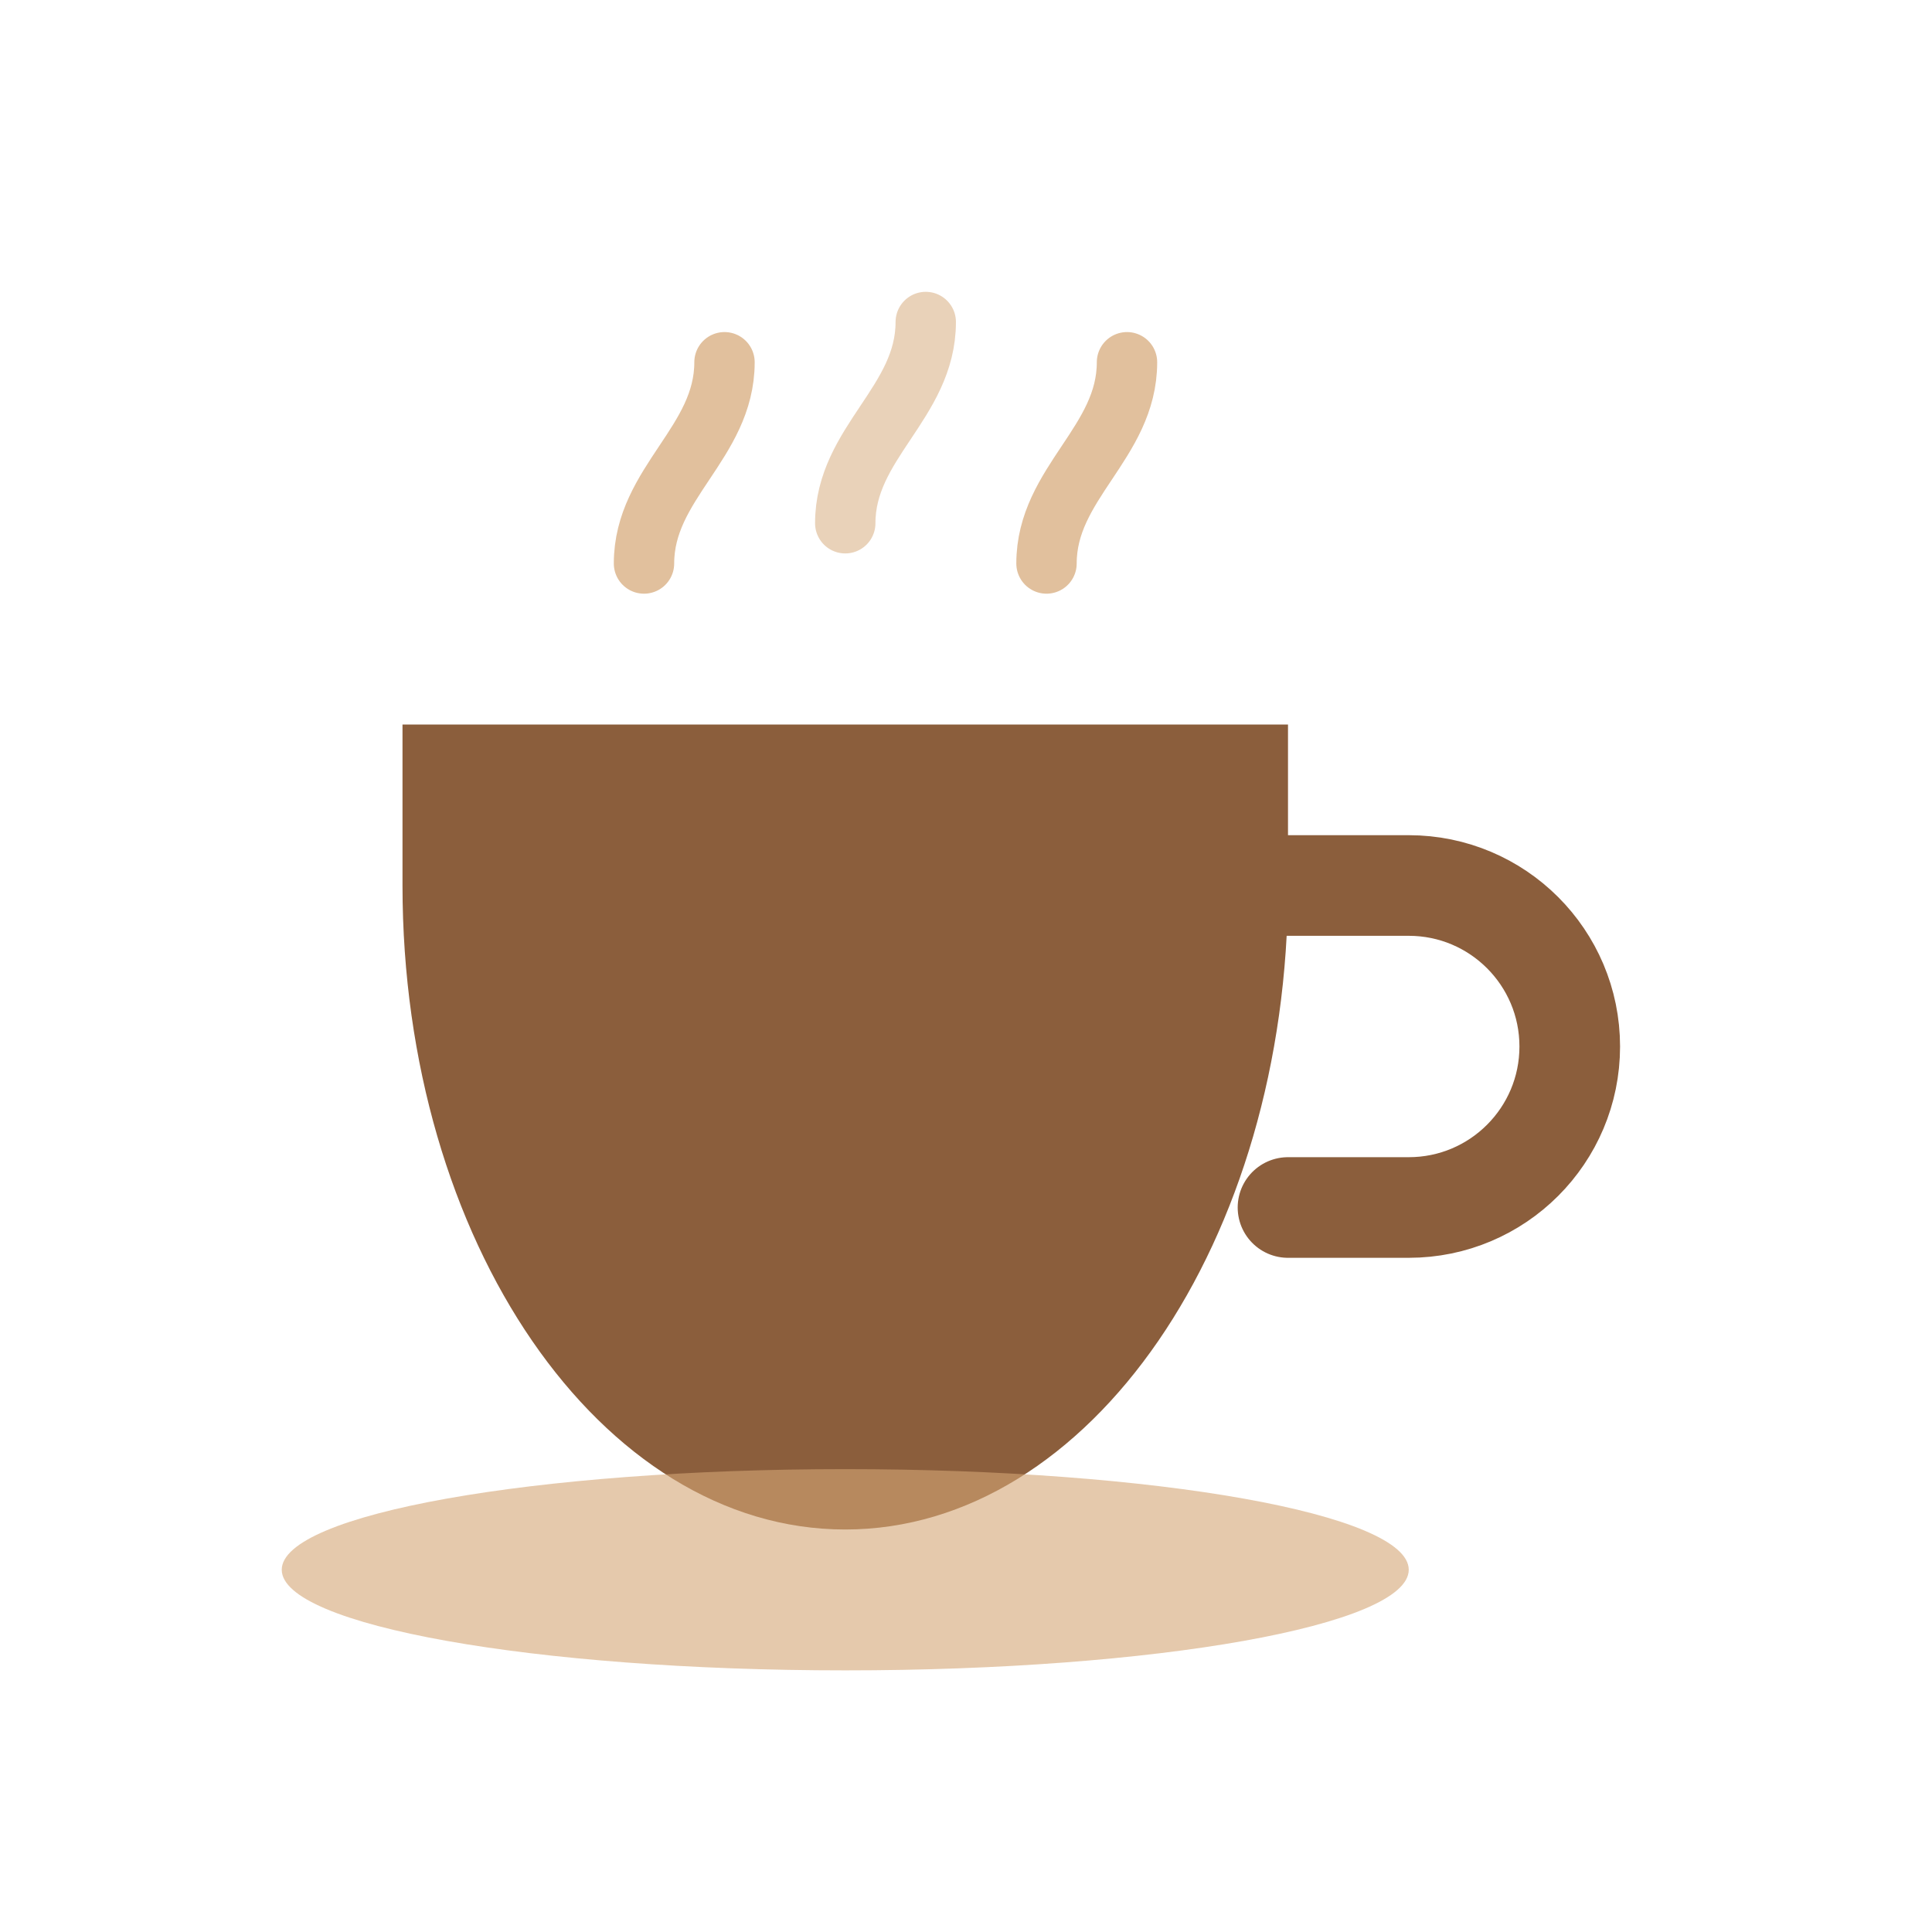
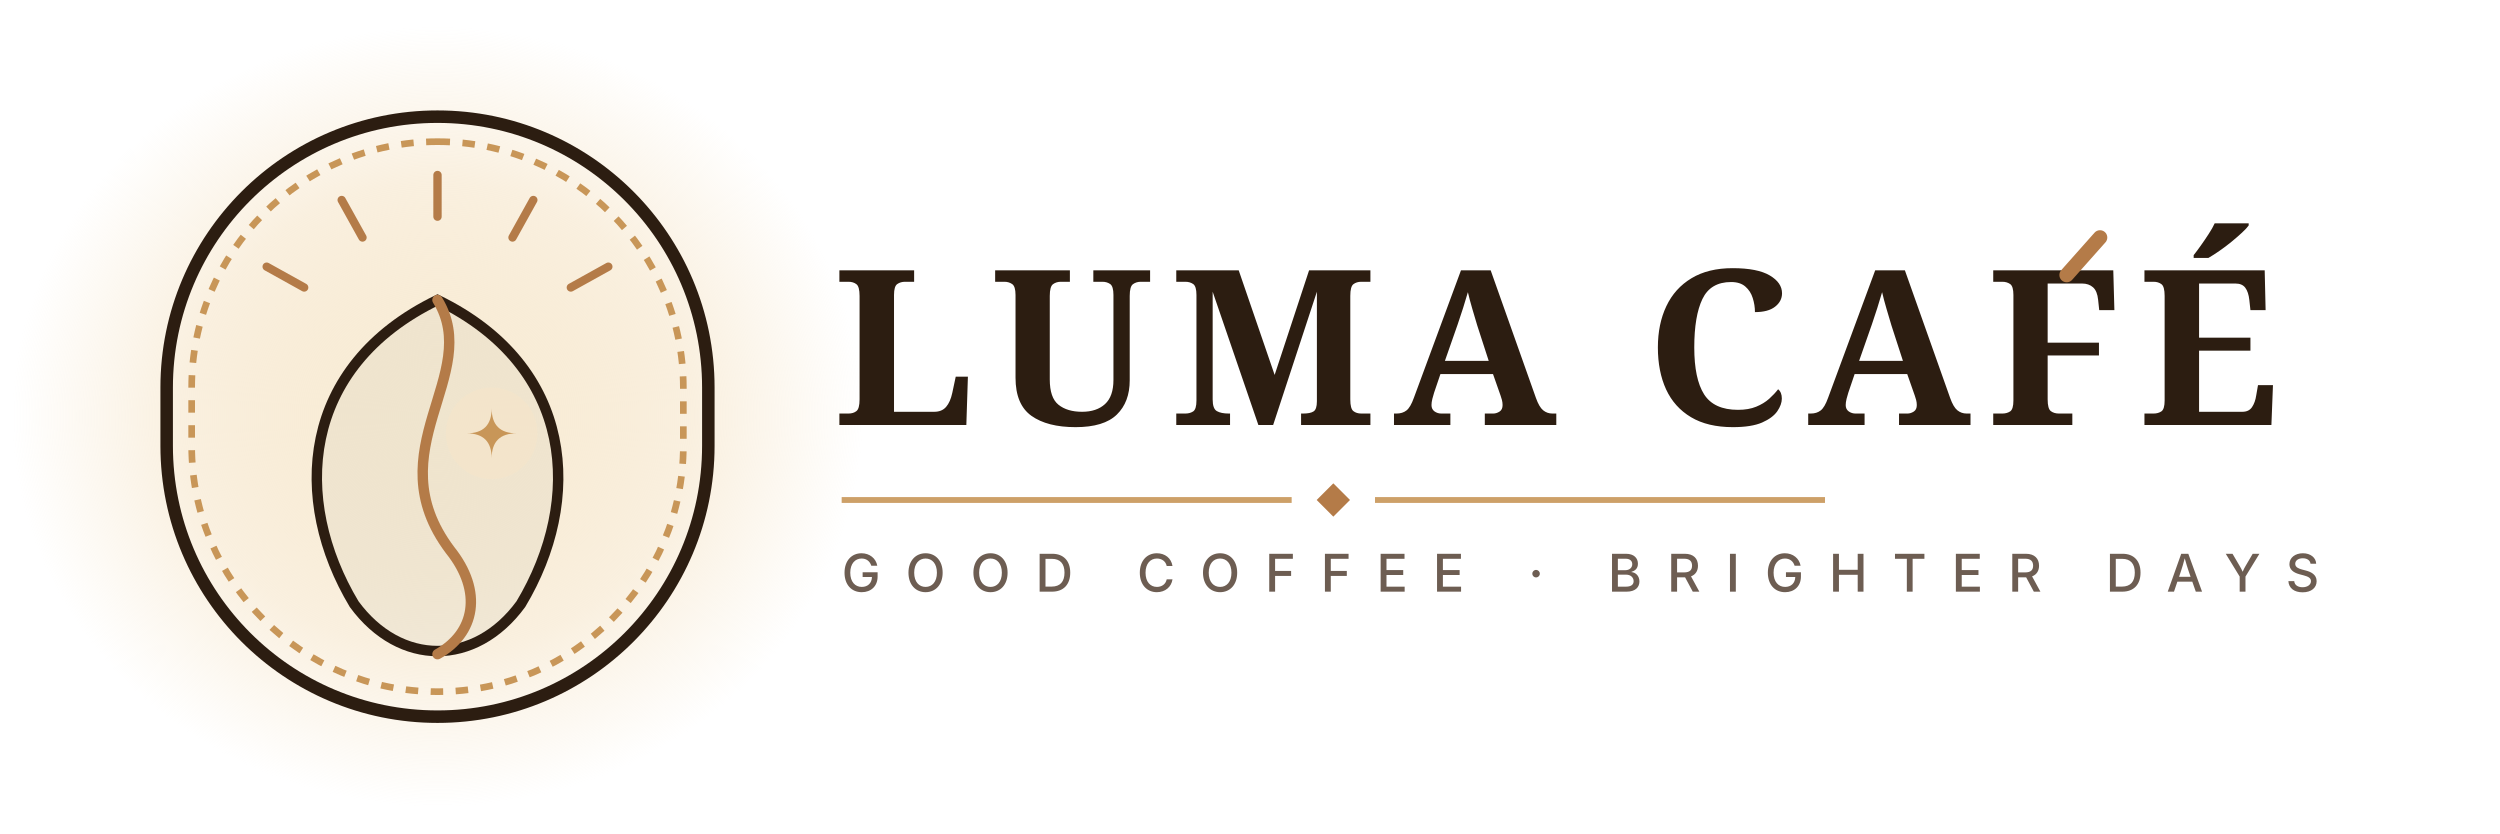
- <svg xmlns="http://www.w3.org/2000/svg" viewBox="0 0 48 48" fill="none">
-   <path d="M10 18h22v4c0 8.837-4.925 16-11 16s-11-7.163-11-16v-4z" fill="#8B5E3C" />
-   <path d="M32 22h3a4 4 0 010 8h-3" stroke="#8B5E3C" stroke-width="2.5" fill="none" stroke-linecap="round" />
-   <ellipse cx="21" cy="39" rx="14" ry="2.5" fill="#D4A574" opacity="0.6" />
-   <path d="M16 14c0-2 2-3 2-5" stroke="#D4A574" stroke-width="1.5" stroke-linecap="round" opacity="0.7">
-     <animate attributeName="d" values="M16 14c0-2 2-3 2-5;M16 12c0-2 2-4 2-6;M16 14c0-2 2-3 2-5" dur="2s" repeatCount="indefinite" />
-   </path>
-   <path d="M21 13c0-2 2-3 2-5" stroke="#D4A574" stroke-width="1.5" stroke-linecap="round" opacity="0.5">
-     <animate attributeName="d" values="M21 13c0-2 2-3 2-5;M21 11c0-2 2-4 2-6;M21 13c0-2 2-3 2-5" dur="2.5s" repeatCount="indefinite" />
-   </path>
-   <path d="M26 14c0-2 2-3 2-5" stroke="#D4A574" stroke-width="1.5" stroke-linecap="round" opacity="0.7">
-     <animate attributeName="d" values="M26 14c0-2 2-3 2-5;M26 12c0-2 2-4 2-6;M26 14c0-2 2-3 2-5" dur="1.8s" repeatCount="indefinite" />
-   </path>
+ <svg xmlns="http://www.w3.org/2000/svg" viewBox="0 0 600 200" width="600" height="200" fill="none">
+   <defs>
+     <linearGradient id="goldEspresso" x1="0%" y1="0%" x2="100%" y2="100%">
+       <stop offset="0%" stop-color="#c89658" />
+       <stop offset="50%" stop-color="#b47b48" />
+       <stop offset="100%" stop-color="#2c1d11" />
+     </linearGradient>
+     <linearGradient id="warmGold" x1="0%" y1="0%" x2="100%" y2="100%">
+       <stop offset="0%" stop-color="#d4af37" />
+       <stop offset="100%" stop-color="#b47b48" />
+     </linearGradient>
+     <radialGradient id="siteLogoGlow" cx="50%" cy="50%" r="50%">
+       <stop offset="0%" stop-color="#f8ecd4" stop-opacity="0.95" />
+       <stop offset="60%" stop-color="#f3ddb8" stop-opacity="0.45" />
+       <stop offset="100%" stop-color="#f3ddb8" stop-opacity="0" />
+     </radialGradient>
+   </defs>
+   <ellipse cx="105" cy="100" rx="102" ry="94" fill="url(#siteLogoGlow)" />
+   <g transform="translate(30, 20)">
+     <rect x="10" y="8" width="130" height="144" rx="65" stroke="#2c1d11" stroke-width="3" fill="none" />
+     <rect x="16" y="14" width="118" height="132" rx="59" stroke="#c89658" stroke-width="1.6" stroke-dasharray="3 3" fill="none" />
+     <path d="M 75 22 L 75 32" stroke="#b47b48" stroke-width="2" stroke-linecap="round" />
+     <path d="M 52 28 L 57 37" stroke="#b47b48" stroke-width="2" stroke-linecap="round" />
+     <path d="M 98 28 L 93 37" stroke="#b47b48" stroke-width="2" stroke-linecap="round" />
+     <path d="M 34 44 L 43 49" stroke="#b47b48" stroke-width="2" stroke-linecap="round" />
+     <path d="M 116 44 L 107 49" stroke="#b47b48" stroke-width="2" stroke-linecap="round" />
+     <path d="M 55 125 C 40 100 42 68 75 52 C 108 68 110 100 95 125 C 84 140 66 140 55 125 Z" fill="#2c1d11" fill-opacity="0.04" stroke="#2c1d11" stroke-width="2.5" />
+     <path d="M 75 52 C 86 70 60 88 78 112 C 86 122 84 132 75 137" fill="none" stroke="#b47b48" stroke-width="2.5" stroke-linecap="round" />
+     <circle cx="88" cy="84" r="11" fill="#f5e5c9" opacity="0.6" />
+     <path d="M 88 78 Q 88 84 94 84 Q 88 84 88 90 Q 88 84 82 84 Q 88 84 88 78 Z" fill="#c89658" />
+   </g>
+   <text x="200" y="102" font-family="'Playfair Display', Georgia, serif" font-size="52" font-weight="700" letter-spacing="4" fill="#2c1d11">LUMA CAFÉ</text>
+   <path d="M 496 66 L 504 57" stroke="#b47b48" stroke-width="3.5" stroke-linecap="round" />
+   <line x1="202" y1="120" x2="310" y2="120" stroke="#c89658" stroke-width="1.4" opacity="0.9" />
+   <polygon points="316,120 320,116 324,120 320,124" fill="#b47b48" />
+   <line x1="330" y1="120" x2="438" y2="120" stroke="#c89658" stroke-width="1.4" opacity="0.9" />
+   <text x="202" y="142" font-family="'Inter', 'Plus Jakarta Sans', sans-serif" font-size="12.5" font-weight="500" letter-spacing="6" fill="#6d5d52">GOOD COFFEE · BRIGHTER DAYS</text>
</svg>
